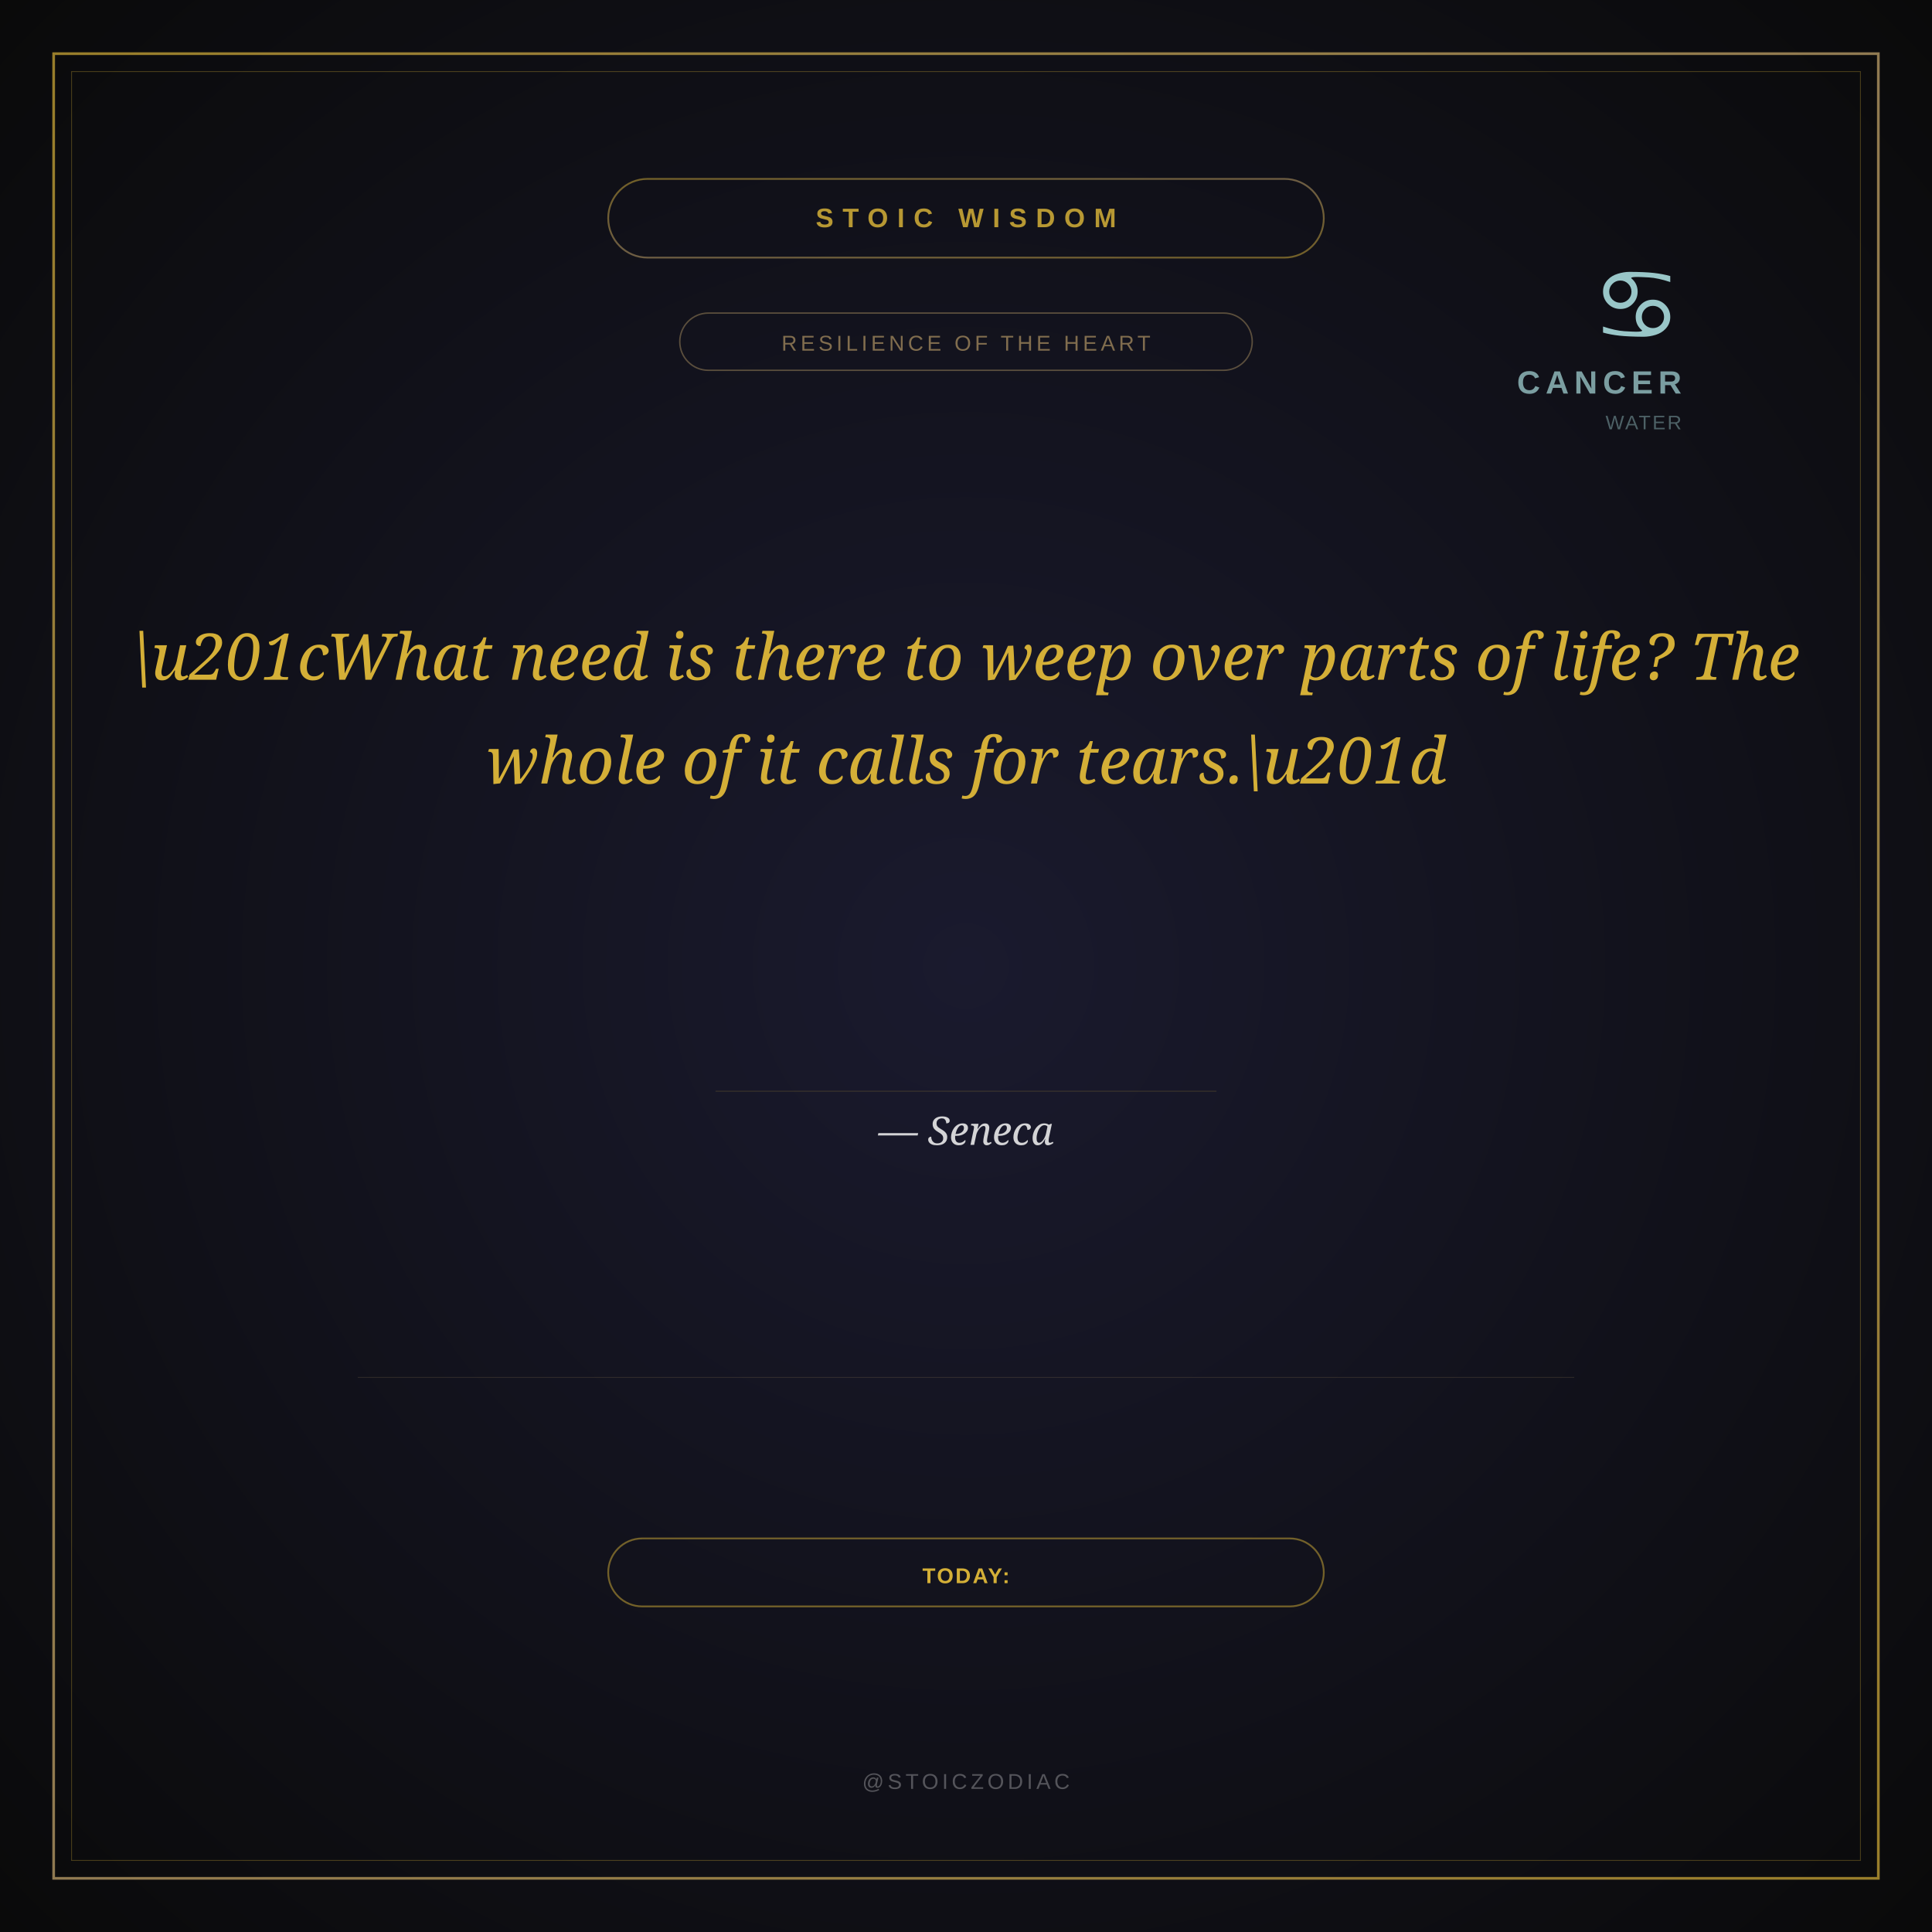
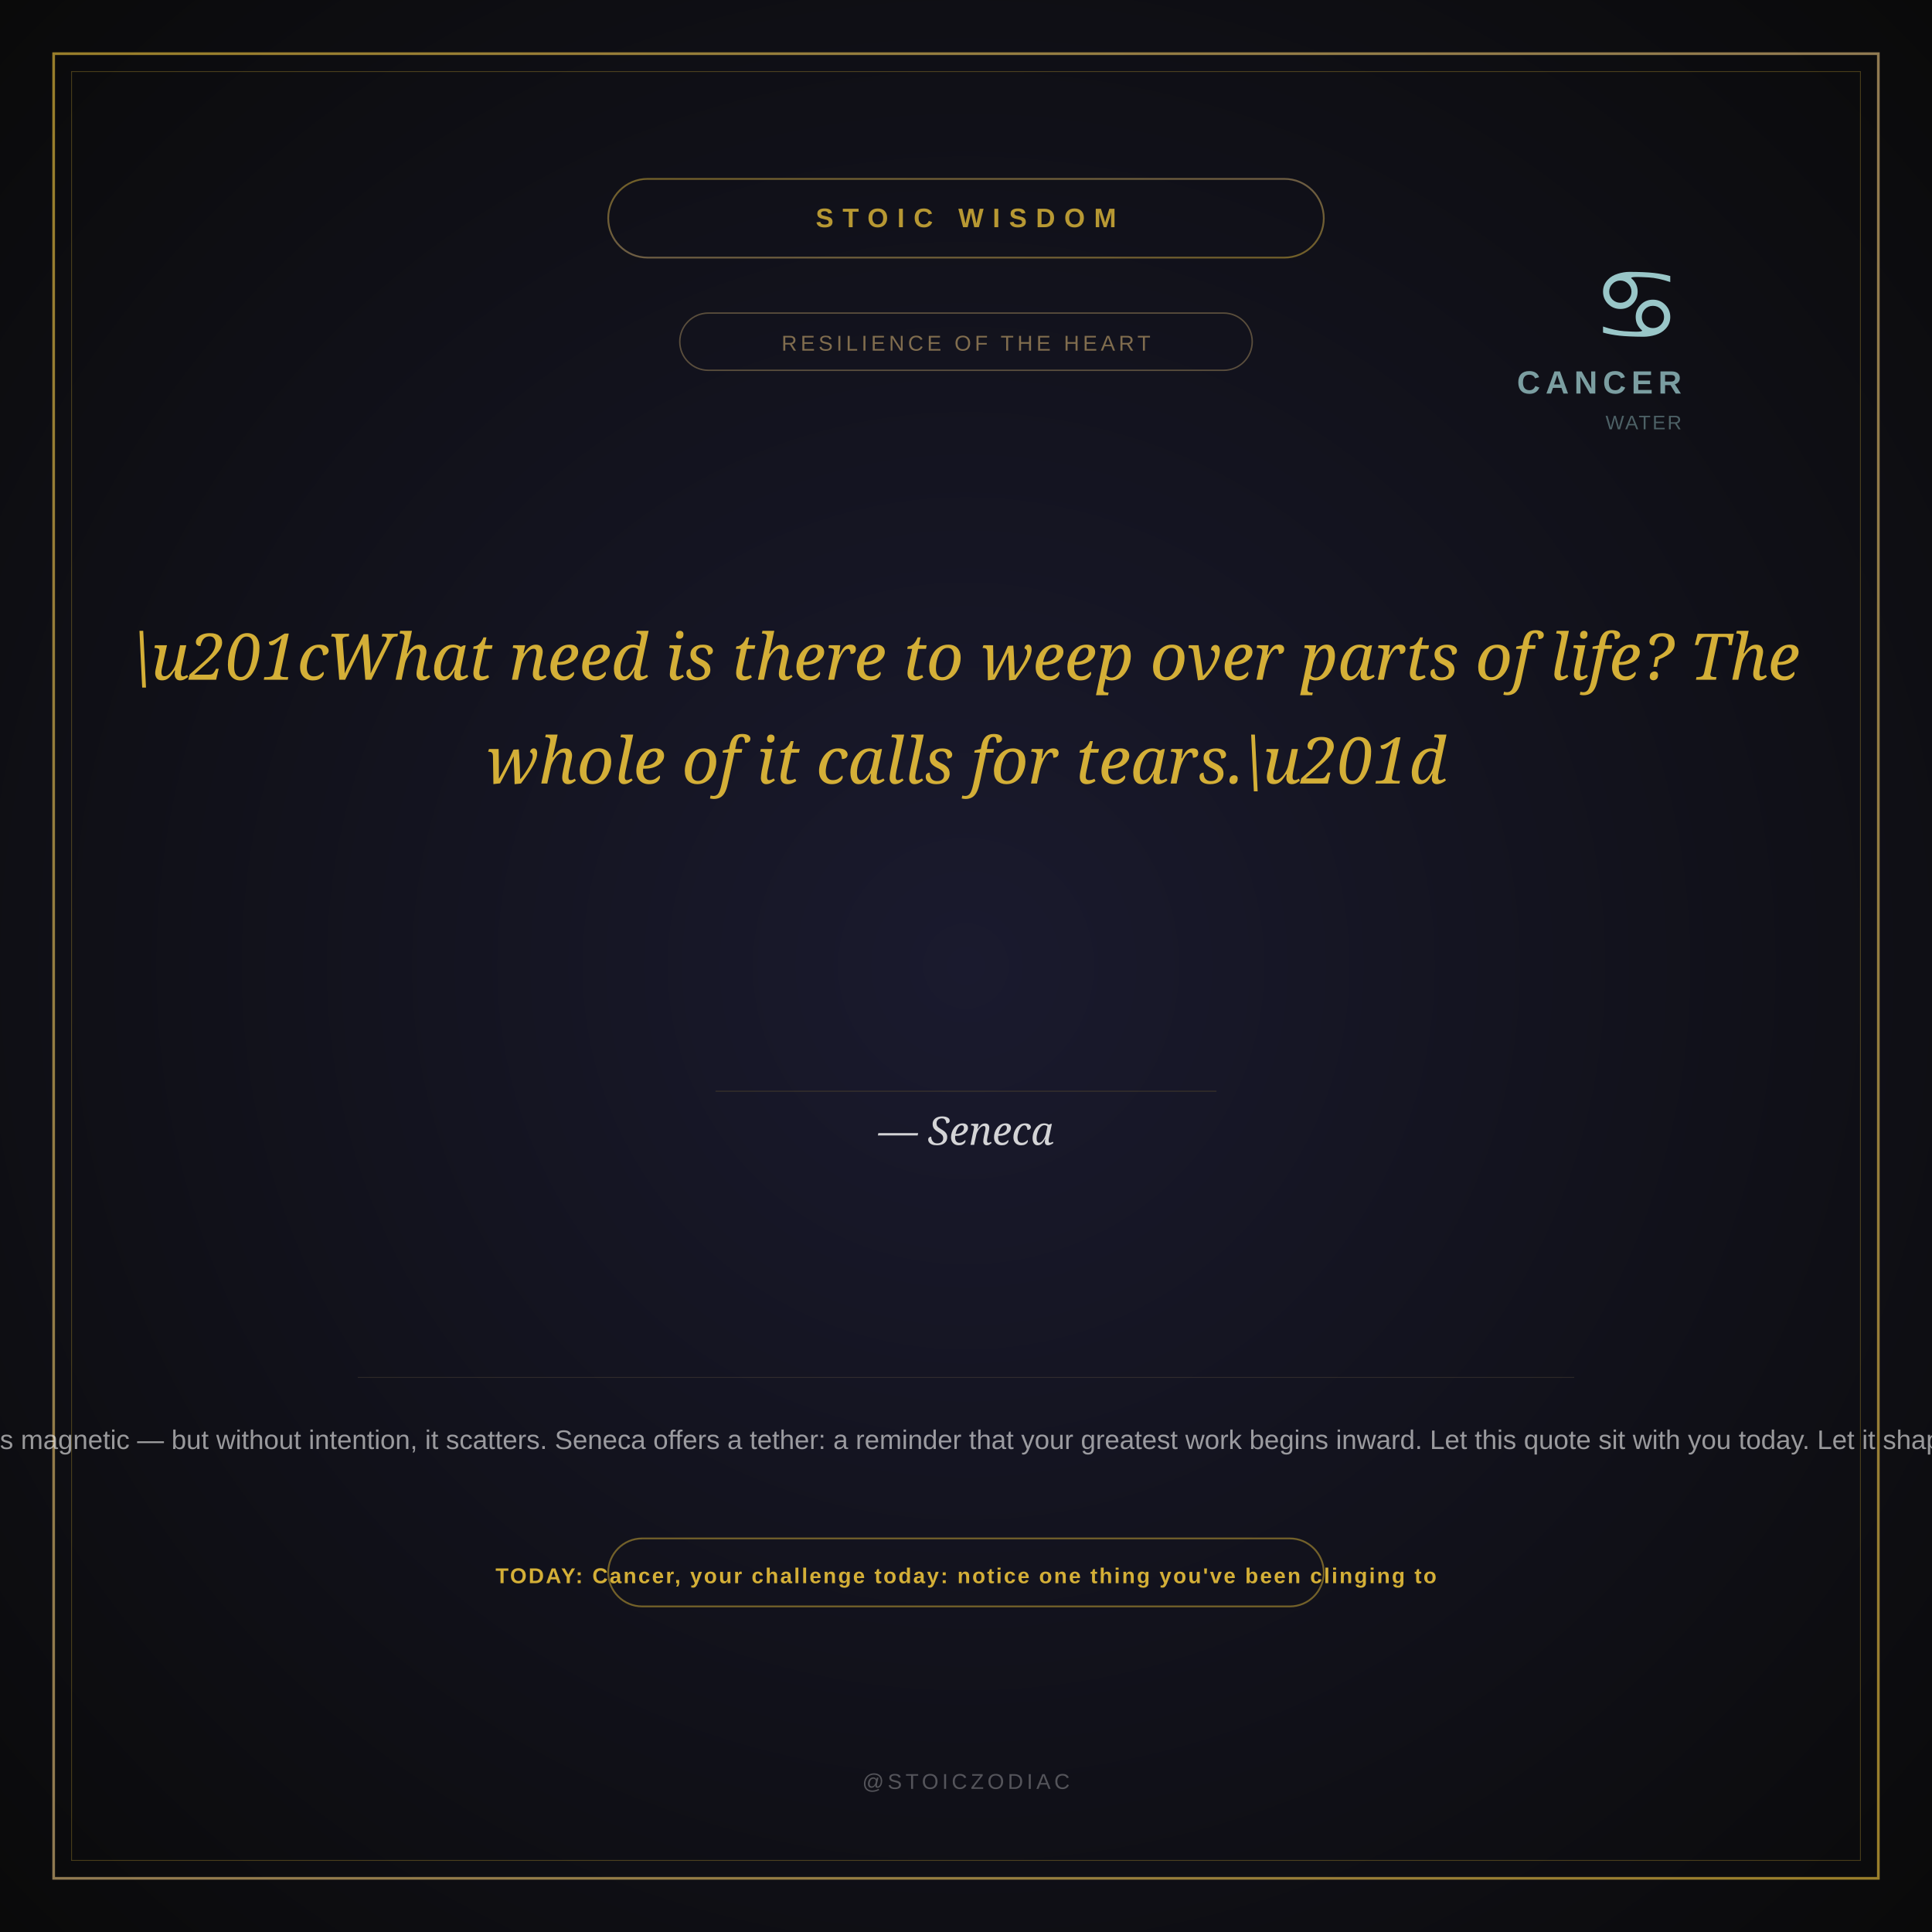
<svg xmlns="http://www.w3.org/2000/svg" viewBox="0 0 1080 1080" width="1080" height="1080">
  <defs>
    <radialGradient id="bgGrad" cx="50%" cy="50%" r="70%">
      <stop offset="0%" stop-color="#1A1A2E" />
      <stop offset="100%" stop-color="#0A0A0A" />
    </radialGradient>
    <linearGradient id="goldGrad" x1="0%" y1="0%" x2="100%" y2="100%">
      <stop offset="0%" stop-color="#D4AF37" />
      <stop offset="50%" stop-color="#C9A96E" />
      <stop offset="100%" stop-color="#D4AF37" />
    </linearGradient>
  </defs>
  <rect width="1080" height="1080" fill="url(#bgGrad)" />
  <rect x="30" y="30" width="1020" height="1020" fill="none" stroke="url(#goldGrad)" stroke-width="1.5" opacity="0.7" />
  <rect x="40" y="40" width="1000" height="1000" fill="none" stroke="#D4AF37" stroke-width="0.5" opacity="0.3" />
  <line x1="240" y1="60" x2="840" y2="60" stroke="url(#goldGrad)" stroke-width="1.5" opacity="0.5" />
  <line x1="240" y1="1018" x2="840" y2="1018" stroke="url(#goldGrad)" stroke-width="1.5" opacity="0.5" />
  <rect x="340" y="100" width="400" height="44" rx="22" fill="none" stroke="url(#goldGrad)" stroke-width="1" opacity="0.5" />
  <text x="540" y="127" font-family="Arial, sans-serif" font-size="15" font-weight="600" letter-spacing="5" fill="#D4AF37" text-anchor="middle" opacity="0.85">STOIC WISDOM</text>
  <text x="940" y="190" font-family="serif" font-size="56" fill="#A8DADC" text-anchor="end" opacity="0.9">♋</text>
  <text x="940" y="220" font-family="Arial, sans-serif" font-size="18" font-weight="600" fill="#A8DADC" text-anchor="end" letter-spacing="3" opacity="0.7">CANCER</text>
  <text x="940" y="240" font-family="Arial, sans-serif" font-size="11" fill="#A8DADC" text-anchor="end" letter-spacing="1" opacity="0.4">WATER</text>
  <rect x="380" y="175" width="320" height="32" rx="16" fill="none" stroke="#C9A96E" stroke-width="0.8" opacity="0.4" />
  <text x="540" y="196" font-family="Arial, sans-serif" font-size="12" font-weight="500" letter-spacing="2" fill="#C9A96E" text-anchor="middle" opacity="0.6">RESILIENCE OF THE HEART</text>
  <line x1="250" y1="280" x2="830" y2="280" stroke="url(#goldGrad)" stroke-width="0.5" opacity="0.2" />
  <text x="540" y="380" font-family="Georgia, serif" font-size="36" fill="#D4AF37" text-anchor="middle" font-style="italic">\u201cWhat need is there to weep over parts of life? The</text>
  <text x="540" y="438" font-family="Georgia, serif" font-size="36" fill="#D4AF37" text-anchor="middle" font-style="italic">whole of it calls for tears.\u201d</text>
  <line x1="400" y1="610" x2="680" y2="610" stroke="#D4AF37" stroke-width="0.5" opacity="0.2" />
  <text x="540" y="640" font-family="Georgia, serif" font-size="22" font-style="italic" fill="#F5F5F5" text-anchor="middle" opacity="0.85">— Seneca</text>
  <line x1="200" y1="770" x2="880" y2="770" stroke="#C9A96E" stroke-width="0.5" opacity="0.15" />
-   <text x="540" y="810" font-family="Arial, sans-serif" font-size="15" fill="#F5F5F5" text-anchor="middle" opacity="0.6" />
+   <text x="540" y="810" font-family="Arial, sans-serif" font-size="15" fill="#F5F5F5" text-anchor="middle" opacity="0.6">Cancer energy is magnetic — but without intention, it scatters. Seneca offers a tether: a reminder that your greatest work begins inward. Let this quote sit with you today. Let it shape one decision.</text>
  <rect x="340" y="860" width="400" height="38" rx="19" fill="none" stroke="#D4AF37" stroke-width="1" opacity="0.5" />
-   <text x="540" y="885" font-family="Arial, sans-serif" font-size="12" font-weight="600" fill="#D4AF37" text-anchor="middle" letter-spacing="1">TODAY: </text>
+   <text x="540" y="885" font-family="Arial, sans-serif" font-size="12" font-weight="600" fill="#D4AF37" text-anchor="middle" letter-spacing="1">TODAY: Cancer, your challenge today: notice one thing you've been clinging to</text>
  <text x="540" y="1000" font-family="Arial, sans-serif" font-size="12" fill="#F5F5F5" text-anchor="middle" opacity="0.3" letter-spacing="2">@STOICZODIAC</text>
</svg>
